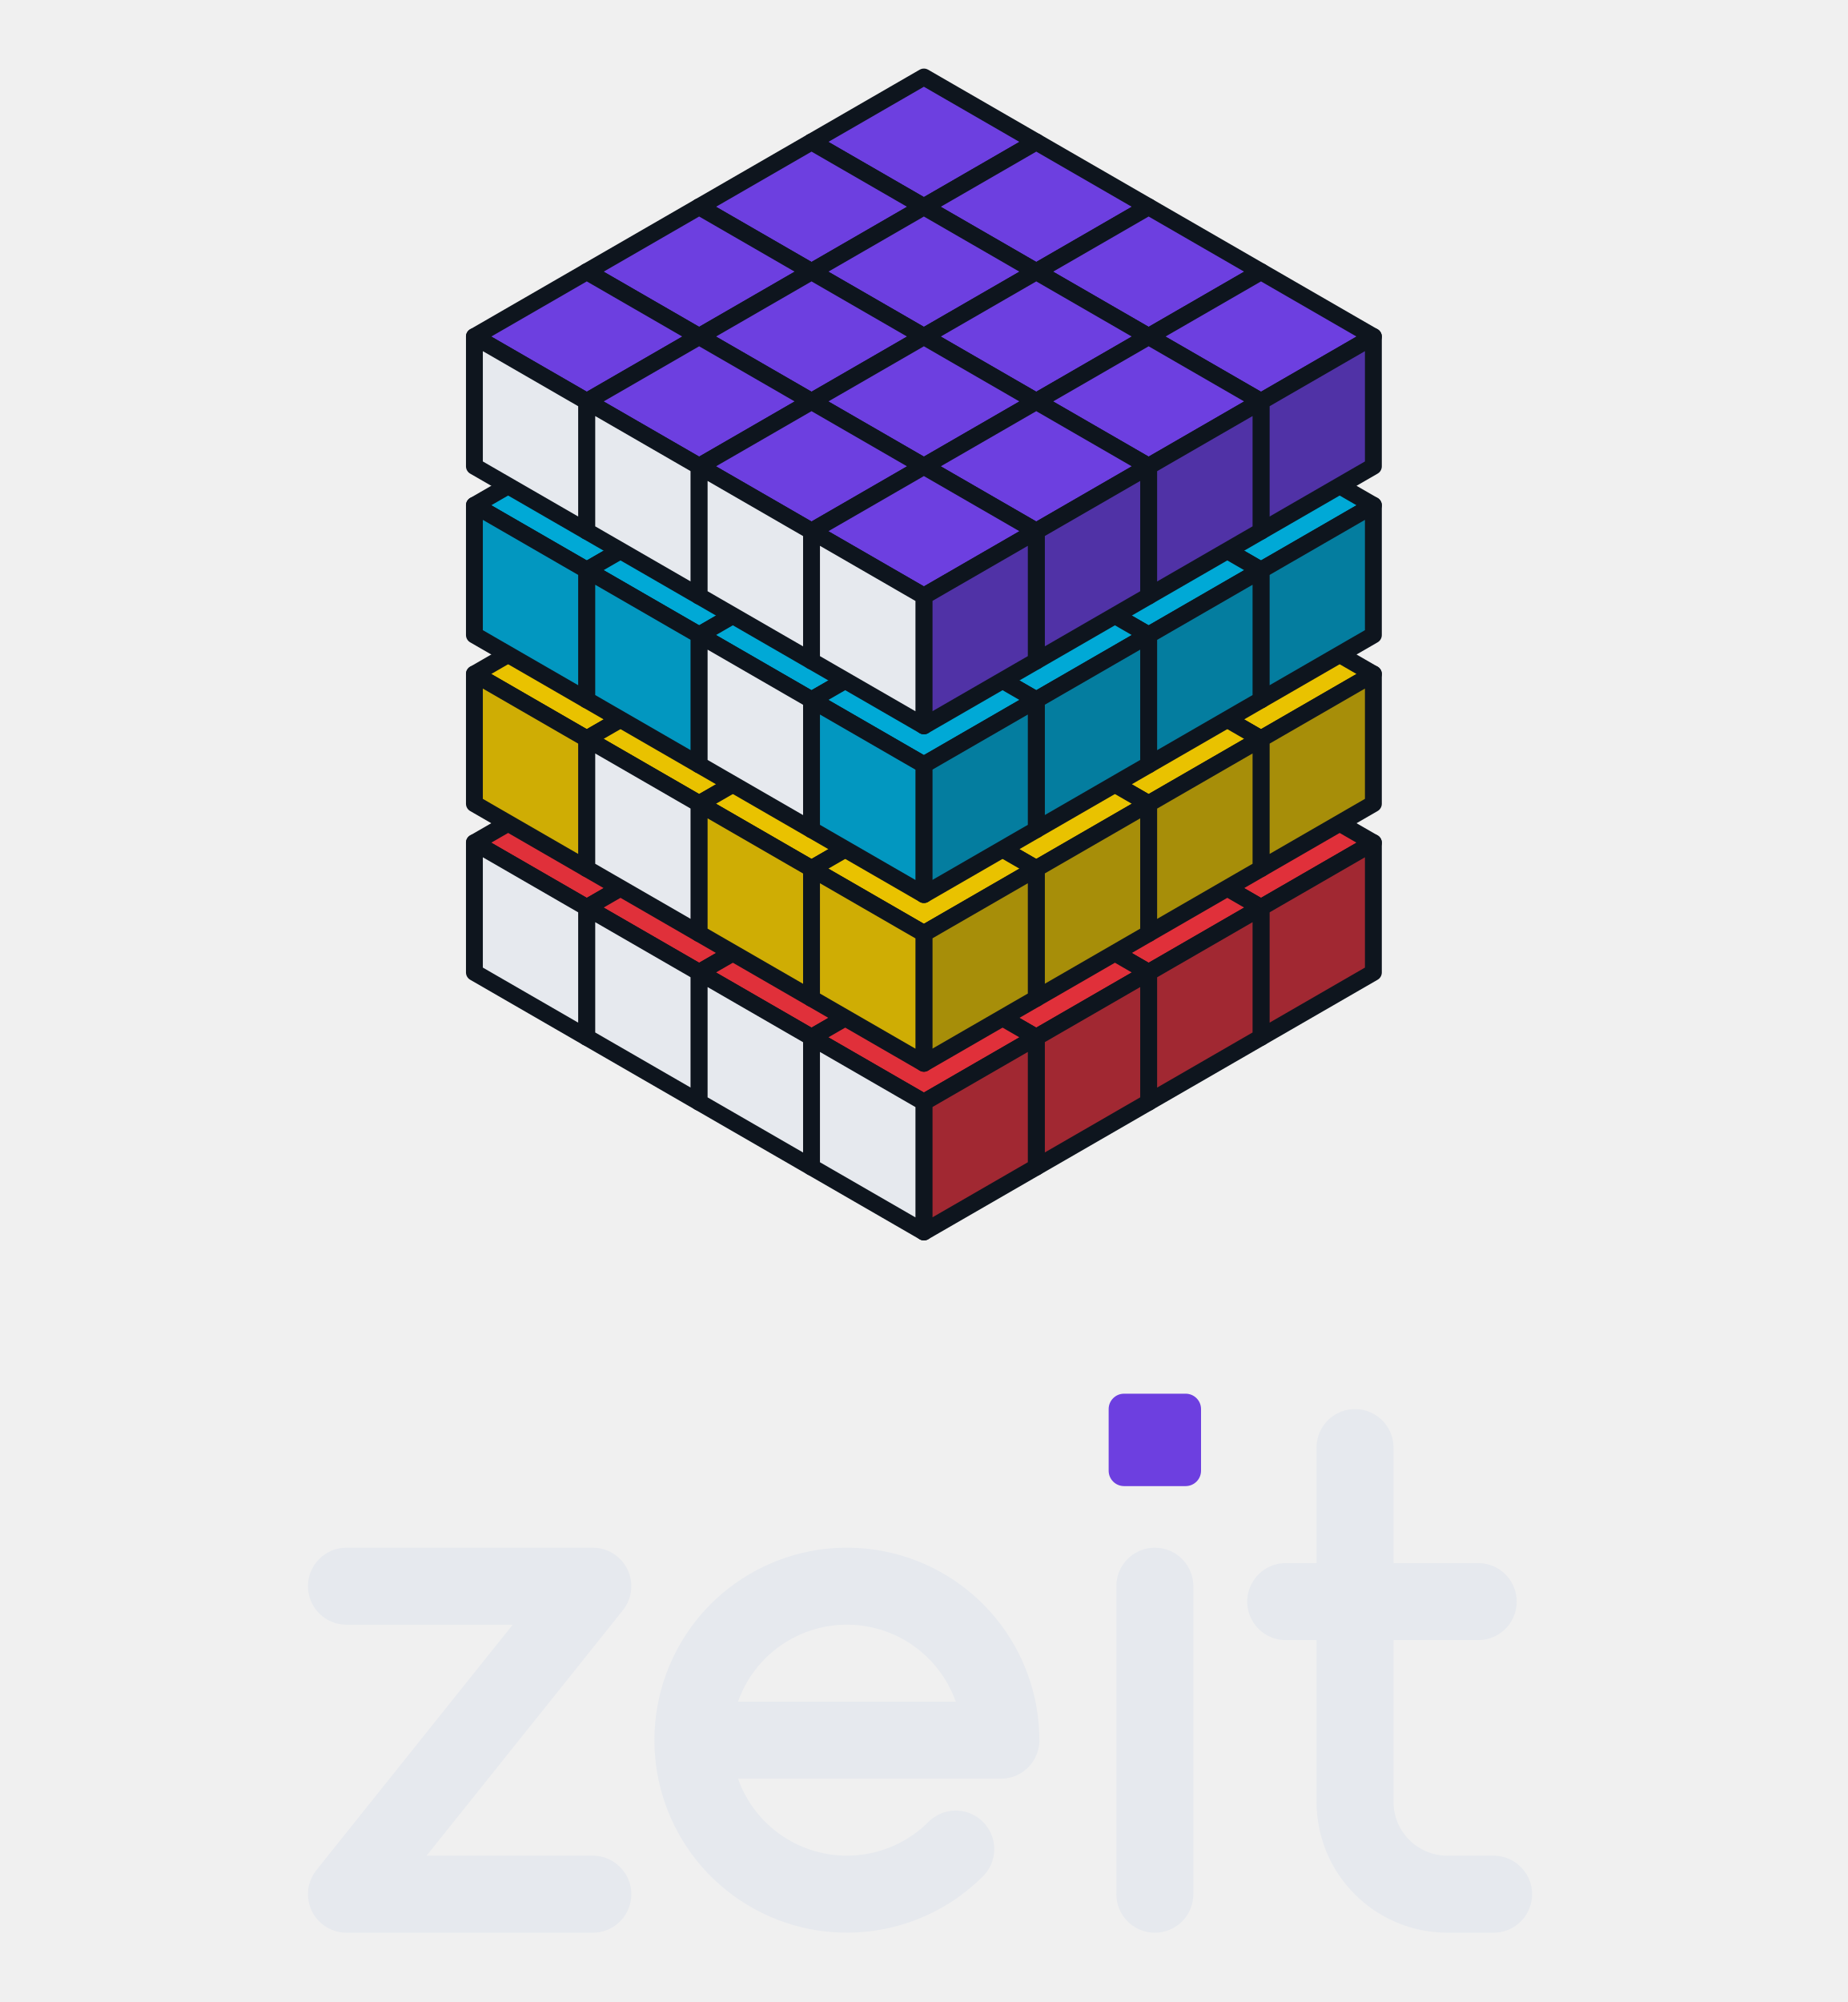
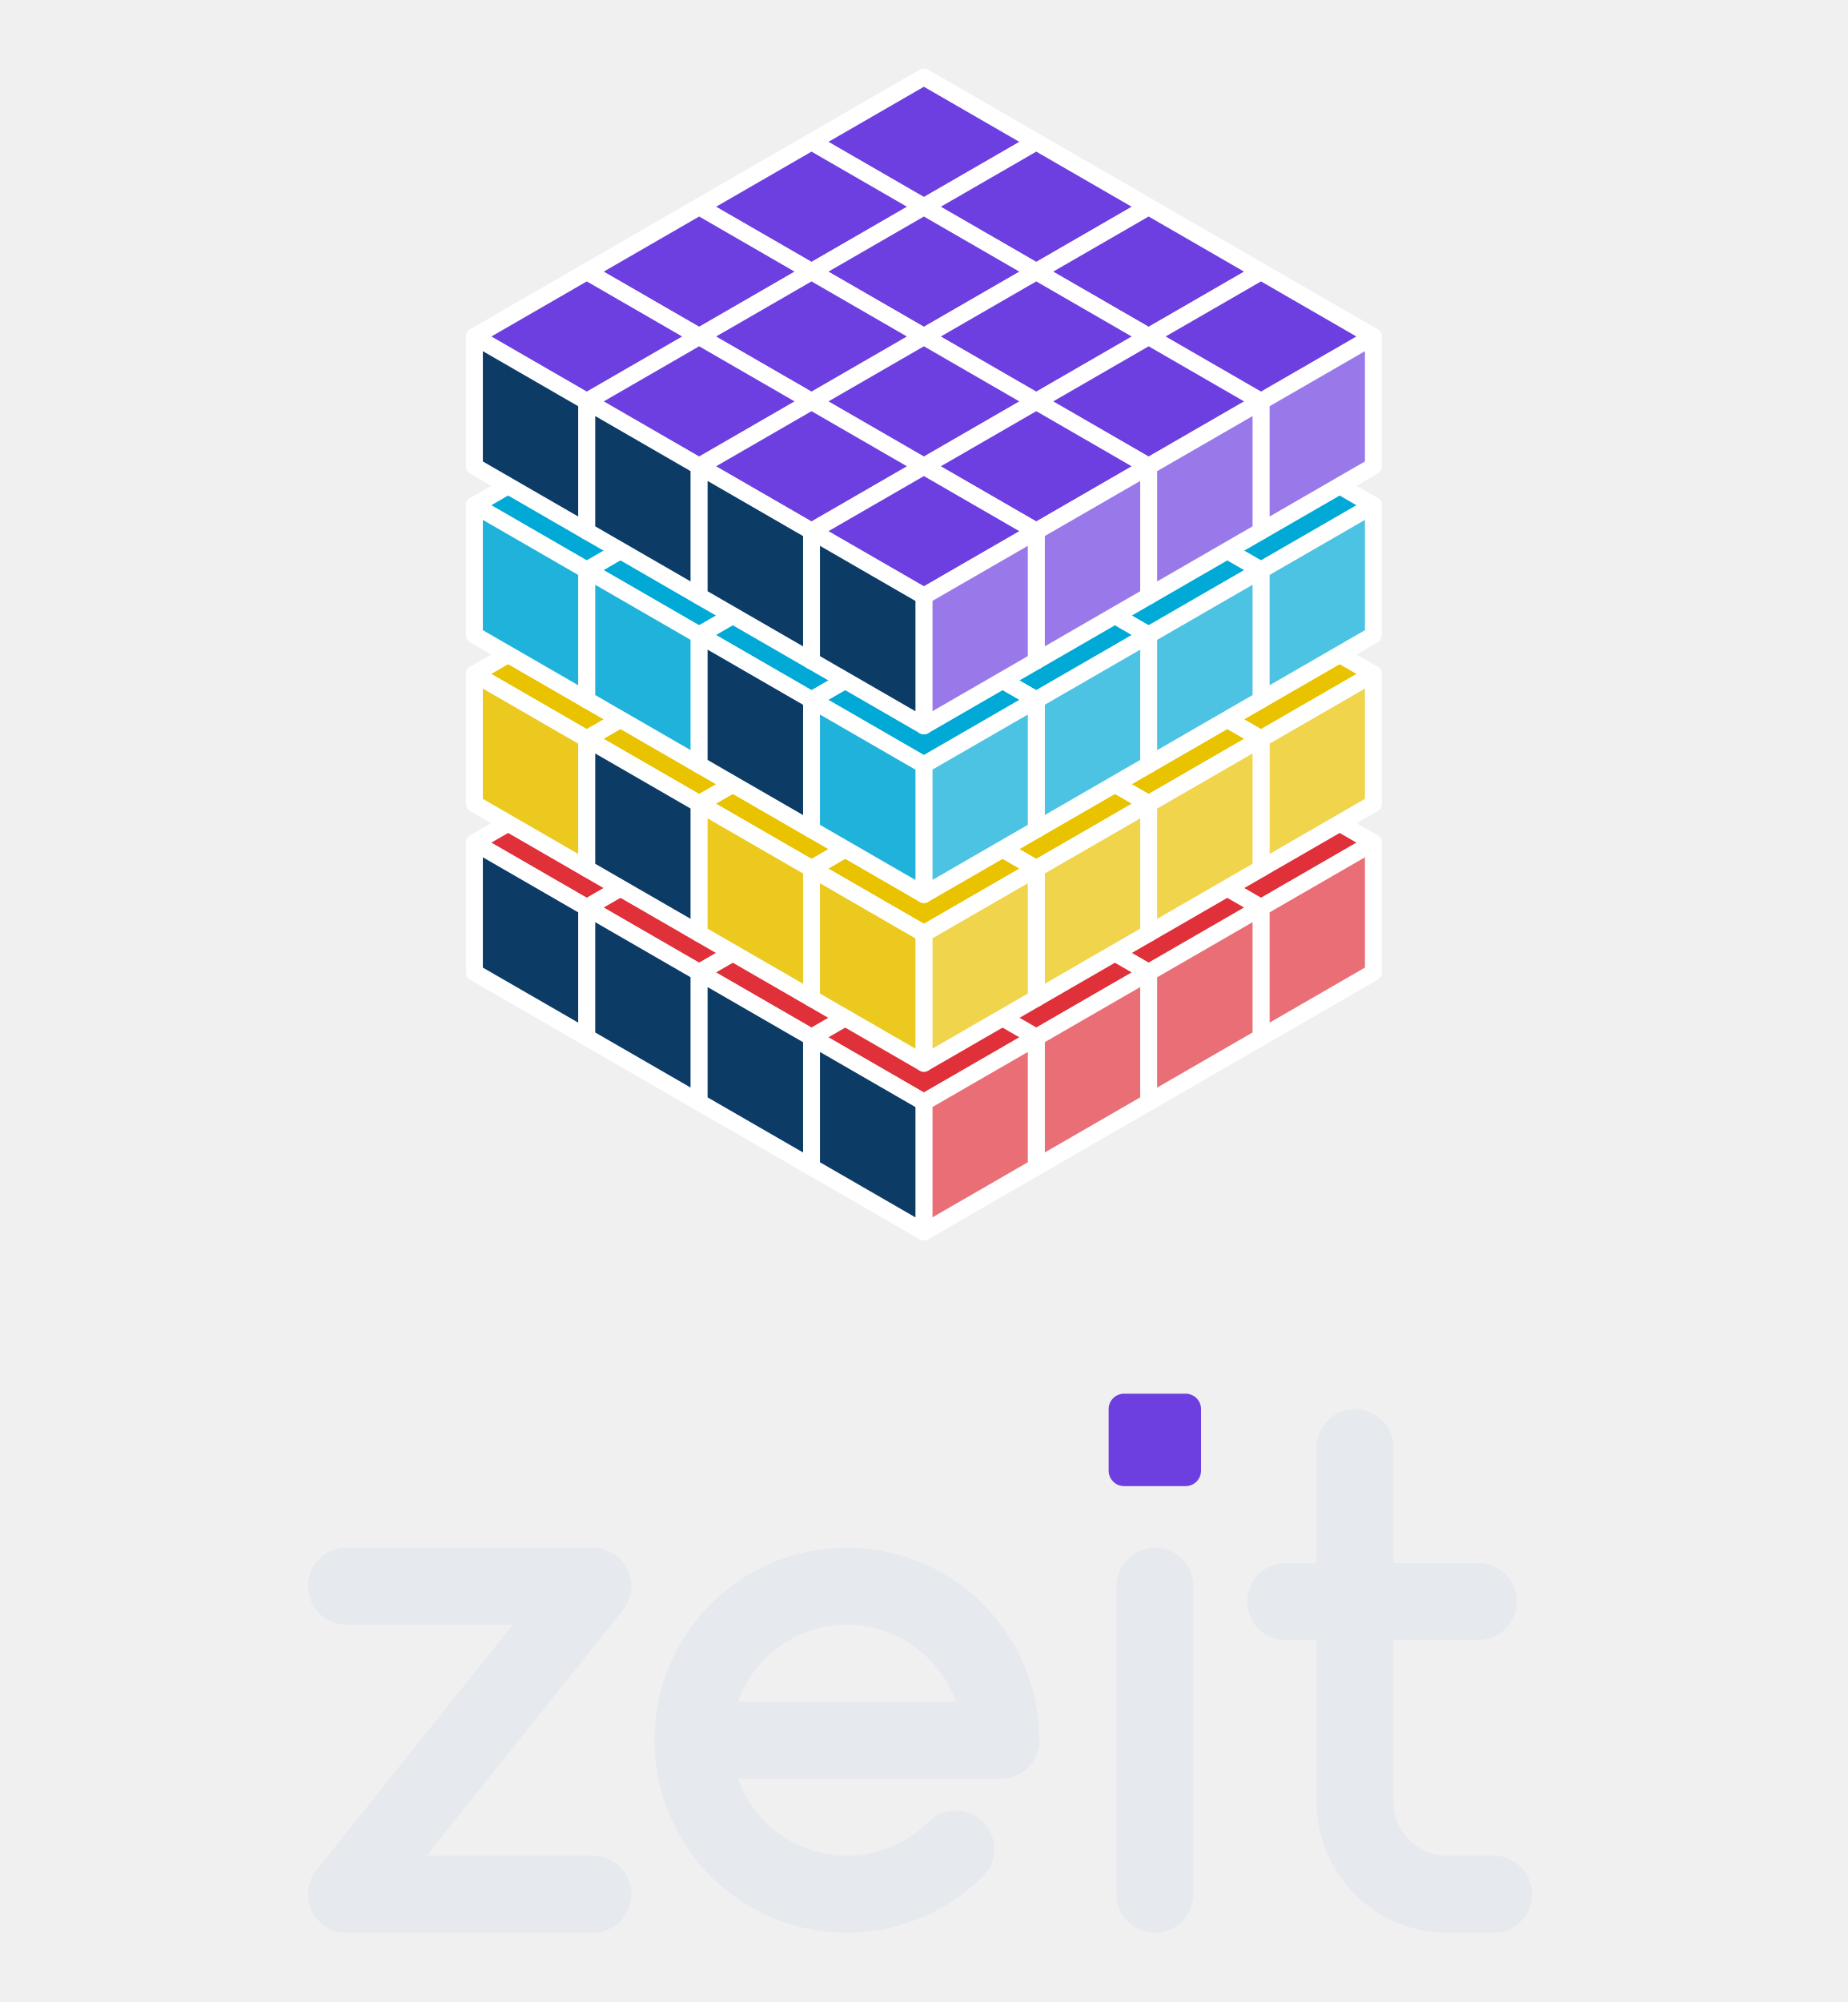
<svg xmlns="http://www.w3.org/2000/svg" viewBox="0.00 0.00 240.00 260.00" width="960" height="1040" role="img" aria-label="Zeit">
  <g transform="translate(61.62,10) scale(1.6854) translate(34.64,49.00)">
-     <g id="mark" stroke="#0E151E" stroke-width="1.3" stroke-linejoin="round">
+     <g id="mark" stroke="#FFFFFF" stroke-width="1.3" stroke-linejoin="round">
      <g id="t4">
        <g class="top">
          <polygon points="0.00,-10.00 8.66,-5.00 0.00,0.00 -8.66,-5.00" fill="#E0303A" />
          <polygon points="8.66,-5.00 17.32,0.00 8.66,5.00 0.00,0.00" fill="#E0303A" />
          <polygon points="17.32,0.00 25.98,5.00 17.32,10.00 8.66,5.00" fill="#E0303A" />
          <polygon points="25.98,5.00 34.64,10.00 25.98,15.00 17.32,10.00" fill="#E0303A" />
          <polygon points="-8.66,-5.00 0.00,0.00 -8.66,5.00 -17.32,0.00" fill="#E0303A" />
          <polygon points="0.00,0.00 8.66,5.00 0.00,10.00 -8.66,5.00" fill="#E0303A" />
          <polygon points="8.66,5.00 17.32,10.00 8.66,15.00 0.00,10.00" fill="#E0303A" />
          <polygon points="17.32,10.00 25.98,15.00 17.32,20.00 8.66,15.00" fill="#E0303A" />
          <polygon points="-17.32,0.00 -8.66,5.00 -17.32,10.00 -25.98,5.00" fill="#E0303A" />
          <polygon points="-8.66,5.00 0.00,10.00 -8.66,15.00 -17.32,10.00" fill="#E0303A" />
          <polygon points="0.00,10.00 8.66,15.00 0.00,20.00 -8.66,15.00" fill="#E0303A" />
          <polygon points="8.66,15.00 17.32,20.00 8.66,25.00 0.00,20.00" fill="#E0303A" />
          <polygon points="-25.98,5.00 -17.32,10.00 -25.98,15.00 -34.64,10.00" fill="#E0303A" />
          <polygon points="-17.32,10.00 -8.66,15.00 -17.32,20.00 -25.98,15.00" fill="#E0303A" />
          <polygon points="-8.66,15.00 0.00,20.00 -8.66,25.00 -17.32,20.00" fill="#E0303A" />
          <polygon points="0.00,20.00 8.66,25.00 0.00,30.00 -8.66,25.00" fill="#E0303A" />
        </g>
        <g class="right">
-           <polygon points="34.64,10.00 25.98,15.00 25.98,25.00 34.64,20.00" fill="#A12832" />
-           <polygon points="25.98,15.00 17.32,20.00 17.32,30.00 25.98,25.00" fill="#A12832" />
-           <polygon points="17.32,20.00 8.66,25.00 8.66,35.00 17.32,30.00" fill="#A12832" />
-           <polygon points="8.66,25.00 0.00,30.00 0.00,40.00 8.66,35.00" fill="#A12832" />
+           <polygon points="34.64,10.00 25.98,15.00 25.98,25.00 34.64,20.00" fill="#E96E75" />
+           <polygon points="25.98,15.00 17.32,20.00 17.32,30.00 25.98,25.00" fill="#E96E75" />
+           <polygon points="17.32,20.00 8.66,25.00 8.66,35.00 17.32,30.00" fill="#E96E75" />
+           <polygon points="8.66,25.00 0.00,30.00 0.00,40.00 8.66,35.00" fill="#E96E75" />
        </g>
        <g class="front">
-           <polygon class="z" points="-34.64,10.00 -25.98,15.00 -25.98,25.00 -34.64,20.00" fill="#E6E9EE" />
-           <polygon class="z" points="-25.98,15.00 -17.32,20.00 -17.32,30.00 -25.98,25.00" fill="#E6E9EE" />
-           <polygon class="z" points="-17.32,20.00 -8.66,25.00 -8.66,35.00 -17.32,30.00" fill="#E6E9EE" />
-           <polygon class="z" points="-8.66,25.00 0.00,30.00 0.00,40.00 -8.66,35.00" fill="#E6E9EE" />
+           <polygon class="z" points="-34.64,10.00 -25.98,15.00 -25.98,25.00 -34.64,20.00" fill="#0C3B66" />
+           <polygon class="z" points="-25.98,15.00 -17.32,20.00 -17.32,30.00 -25.98,25.00" fill="#0C3B66" />
+           <polygon class="z" points="-17.32,20.00 -8.66,25.00 -8.66,35.00 -17.32,30.00" fill="#0C3B66" />
+           <polygon class="z" points="-8.66,25.00 0.00,30.00 0.00,40.00 -8.66,35.00" fill="#0C3B66" />
        </g>
      </g>
      <g id="t3">
        <g class="top">
          <polygon points="0.00,-23.00 8.66,-18.00 0.00,-13.00 -8.66,-18.00" fill="#E9C200" />
          <polygon points="8.66,-18.00 17.32,-13.00 8.66,-8.00 0.00,-13.00" fill="#E9C200" />
          <polygon points="17.32,-13.00 25.98,-8.00 17.32,-3.00 8.66,-8.00" fill="#E9C200" />
          <polygon points="25.98,-8.00 34.64,-3.00 25.98,2.00 17.32,-3.00" fill="#E9C200" />
          <polygon points="-8.66,-18.00 0.00,-13.00 -8.66,-8.00 -17.32,-13.00" fill="#E9C200" />
          <polygon points="0.00,-13.00 8.66,-8.00 0.00,-3.00 -8.66,-8.00" fill="#E9C200" />
          <polygon points="8.66,-8.00 17.32,-3.00 8.66,2.00 0.00,-3.00" fill="#E9C200" />
          <polygon points="17.32,-3.00 25.98,2.00 17.32,7.00 8.66,2.00" fill="#E9C200" />
          <polygon points="-17.32,-13.00 -8.66,-8.00 -17.32,-3.00 -25.98,-8.00" fill="#E9C200" />
          <polygon points="-8.66,-8.00 0.00,-3.00 -8.66,2.00 -17.32,-3.00" fill="#E9C200" />
          <polygon points="0.00,-3.00 8.66,2.00 0.00,7.00 -8.66,2.00" fill="#E9C200" />
          <polygon points="8.66,2.00 17.32,7.00 8.66,12.00 0.00,7.00" fill="#E9C200" />
          <polygon points="-25.98,-8.00 -17.32,-3.00 -25.98,2.00 -34.64,-3.00" fill="#E9C200" />
          <polygon points="-17.32,-3.00 -8.66,2.00 -17.32,7.00 -25.98,2.00" fill="#E9C200" />
          <polygon points="-8.66,2.00 0.00,7.00 -8.66,12.00 -17.32,7.00" fill="#E9C200" />
          <polygon points="0.00,7.00 8.66,12.00 0.00,17.00 -8.66,12.00" fill="#E9C200" />
        </g>
        <g class="right">
-           <polygon points="34.64,-3.00 25.98,2.00 25.98,12.00 34.64,7.00" fill="#A78E09" />
-           <polygon points="25.98,2.00 17.32,7.00 17.32,17.00 25.98,12.00" fill="#A78E09" />
-           <polygon points="17.32,7.00 8.66,12.00 8.66,22.00 17.32,17.00" fill="#A78E09" />
-           <polygon points="8.66,12.00 0.00,17.00 0.00,27.00 8.66,22.00" fill="#A78E09" />
+           <polygon points="34.64,-3.00 25.98,2.00 25.98,12.00 34.64,7.00" fill="#F0D44C" />
+           <polygon points="25.98,2.00 17.32,7.00 17.32,17.00 25.98,12.00" fill="#F0D44C" />
+           <polygon points="17.32,7.00 8.66,12.00 8.66,22.00 17.32,17.00" fill="#F0D44C" />
+           <polygon points="8.66,12.00 0.00,17.00 0.00,27.00 8.66,22.00" fill="#F0D44C" />
        </g>
        <g class="front">
-           <polygon points="-34.64,-3.00 -25.98,2.00 -25.98,12.00 -34.64,7.00" fill="#CFAD04" />
-           <polygon class="z" points="-25.98,2.00 -17.32,7.00 -17.32,17.00 -25.98,12.00" fill="#E6E9EE" />
-           <polygon points="-17.32,7.00 -8.66,12.00 -8.66,22.00 -17.32,17.00" fill="#CFAD04" />
-           <polygon points="-8.66,12.00 0.00,17.00 0.00,27.00 -8.66,22.00" fill="#CFAD04" />
+           <polygon points="-34.64,-3.00 -25.98,2.00 -25.98,12.00 -34.64,7.00" fill="#ECC91F" />
+           <polygon class="z" points="-25.98,2.00 -17.32,7.00 -17.32,17.00 -25.98,12.00" fill="#0C3B66" />
+           <polygon points="-17.32,7.00 -8.66,12.00 -8.66,22.00 -17.32,17.00" fill="#ECC91F" />
+           <polygon points="-8.66,12.00 0.00,17.00 0.00,27.00 -8.66,22.00" fill="#ECC91F" />
        </g>
      </g>
      <g id="t2">
        <g class="top">
          <polygon points="0.00,-36.00 8.66,-31.00 0.00,-26.00 -8.66,-31.00" fill="#00A9D6" />
          <polygon points="8.66,-31.00 17.32,-26.00 8.66,-21.00 0.00,-26.00" fill="#00A9D6" />
          <polygon points="17.32,-26.00 25.98,-21.00 17.32,-16.00 8.66,-21.00" fill="#00A9D6" />
          <polygon points="25.98,-21.00 34.64,-16.00 25.98,-11.00 17.32,-16.00" fill="#00A9D6" />
          <polygon points="-8.66,-31.00 0.00,-26.00 -8.66,-21.00 -17.32,-26.00" fill="#00A9D6" />
          <polygon points="0.00,-26.00 8.66,-21.00 0.00,-16.00 -8.66,-21.00" fill="#00A9D6" />
          <polygon points="8.66,-21.00 17.32,-16.00 8.66,-11.00 0.00,-16.00" fill="#00A9D6" />
          <polygon points="17.32,-16.00 25.98,-11.00 17.32,-6.00 8.66,-11.00" fill="#00A9D6" />
          <polygon points="-17.32,-26.00 -8.66,-21.00 -17.32,-16.00 -25.98,-21.00" fill="#00A9D6" />
          <polygon points="-8.66,-21.00 0.00,-16.00 -8.66,-11.00 -17.32,-16.00" fill="#00A9D6" />
          <polygon points="0.00,-16.00 8.66,-11.00 0.00,-6.00 -8.66,-11.00" fill="#00A9D6" />
          <polygon points="8.66,-11.00 17.32,-6.00 8.66,-1.00 0.00,-6.00" fill="#00A9D6" />
          <polygon points="-25.98,-21.00 -17.32,-16.00 -25.98,-11.00 -34.64,-16.00" fill="#00A9D6" />
          <polygon points="-17.32,-16.00 -8.66,-11.00 -17.32,-6.00 -25.98,-11.00" fill="#00A9D6" />
          <polygon points="-8.66,-11.00 0.00,-6.00 -8.66,-1.00 -17.32,-6.00" fill="#00A9D6" />
          <polygon points="0.00,-6.00 8.66,-1.00 0.00,4.00 -8.66,-1.00" fill="#00A9D6" />
        </g>
        <g class="right">
-           <polygon points="34.64,-16.00 25.98,-11.00 25.98,-1.00 34.64,-6.00" fill="#047D9F" />
-           <polygon points="25.98,-11.00 17.32,-6.00 17.32,4.00 25.98,-1.00" fill="#047D9F" />
-           <polygon points="17.32,-6.00 8.66,-1.00 8.66,9.00 17.32,4.00" fill="#047D9F" />
-           <polygon points="8.66,-1.00 0.00,4.00 0.00,14.00 8.66,9.00" fill="#047D9F" />
+           <polygon points="34.64,-16.00 25.98,-11.00 25.98,-1.00 34.64,-6.00" fill="#4CC3E2" />
+           <polygon points="25.98,-11.00 17.32,-6.00 17.32,4.00 25.98,-1.00" fill="#4CC3E2" />
+           <polygon points="17.32,-6.00 8.66,-1.00 8.66,9.00 17.32,4.00" fill="#4CC3E2" />
+           <polygon points="8.66,-1.00 0.00,4.00 0.00,14.00 8.66,9.00" fill="#4CC3E2" />
        </g>
        <g class="front">
-           <polygon points="-34.64,-16.00 -25.98,-11.00 -25.98,-1.00 -34.64,-6.00" fill="#0297C0" />
-           <polygon points="-25.98,-11.00 -17.32,-6.00 -17.32,4.00 -25.98,-1.00" fill="#0297C0" />
-           <polygon class="z" points="-17.32,-6.00 -8.66,-1.00 -8.66,9.00 -17.32,4.00" fill="#E6E9EE" />
-           <polygon points="-8.66,-1.00 0.00,4.00 0.00,14.00 -8.66,9.00" fill="#0297C0" />
+           <polygon points="-34.64,-16.00 -25.98,-11.00 -25.98,-1.00 -34.64,-6.00" fill="#1FB3DB" />
+           <polygon points="-25.98,-11.00 -17.32,-6.00 -17.32,4.00 -25.98,-1.00" fill="#1FB3DB" />
+           <polygon class="z" points="-17.32,-6.00 -8.66,-1.00 -8.66,9.00 -17.32,4.00" fill="#0C3B66" />
+           <polygon points="-8.66,-1.00 0.00,4.00 0.00,14.00 -8.66,9.00" fill="#1FB3DB" />
        </g>
      </g>
      <g id="t1">
        <g class="top">
          <polygon points="0.00,-49.00 8.66,-44.00 0.00,-39.00 -8.66,-44.00" fill="#6D3FE0" />
          <polygon points="8.66,-44.00 17.32,-39.00 8.66,-34.00 0.00,-39.00" fill="#6D3FE0" />
          <polygon points="17.32,-39.00 25.98,-34.00 17.32,-29.00 8.66,-34.00" fill="#6D3FE0" />
          <polygon points="25.98,-34.00 34.64,-29.00 25.98,-24.00 17.32,-29.00" fill="#6D3FE0" />
          <polygon points="-8.66,-44.00 0.00,-39.00 -8.66,-34.00 -17.32,-39.00" fill="#6D3FE0" />
          <polygon points="0.00,-39.00 8.66,-34.00 0.00,-29.00 -8.66,-34.00" fill="#6D3FE0" />
          <polygon points="8.66,-34.00 17.32,-29.00 8.66,-24.00 0.00,-29.00" fill="#6D3FE0" />
          <polygon points="17.32,-29.00 25.98,-24.00 17.32,-19.00 8.66,-24.00" fill="#6D3FE0" />
          <polygon points="-17.32,-39.00 -8.66,-34.00 -17.32,-29.00 -25.98,-34.00" fill="#6D3FE0" />
          <polygon points="-8.66,-34.00 0.00,-29.00 -8.66,-24.00 -17.32,-29.00" fill="#6D3FE0" />
          <polygon points="0.00,-29.00 8.66,-24.00 0.00,-19.00 -8.66,-24.00" fill="#6D3FE0" />
          <polygon points="8.66,-24.00 17.32,-19.00 8.66,-14.00 0.00,-19.00" fill="#6D3FE0" />
          <polygon points="-25.98,-34.00 -17.32,-29.00 -25.98,-24.00 -34.64,-29.00" fill="#6D3FE0" />
          <polygon points="-17.32,-29.00 -8.66,-24.00 -17.32,-19.00 -25.98,-24.00" fill="#6D3FE0" />
          <polygon points="-8.66,-24.00 0.00,-19.00 -8.66,-14.00 -17.32,-19.00" fill="#6D3FE0" />
          <polygon points="0.00,-19.00 8.66,-14.00 0.00,-9.00 -8.66,-14.00" fill="#6D3FE0" />
        </g>
        <g class="right">
-           <polygon points="34.64,-29.00 25.98,-24.00 25.98,-14.00 34.64,-19.00" fill="#5032A6" />
-           <polygon points="25.98,-24.00 17.32,-19.00 17.32,-9.00 25.98,-14.00" fill="#5032A6" />
-           <polygon points="17.32,-19.00 8.66,-14.00 8.66,-4.00 17.32,-9.00" fill="#5032A6" />
-           <polygon points="8.66,-14.00 0.00,-9.00 0.00,1.00 8.66,-4.00" fill="#5032A6" />
+           <polygon points="34.64,-29.00 25.98,-24.00 25.98,-14.00 34.64,-19.00" fill="#9979E9" />
+           <polygon points="25.98,-24.00 17.32,-19.00 17.32,-9.00 25.98,-14.00" fill="#9979E9" />
+           <polygon points="17.32,-19.00 8.66,-14.00 8.66,-4.00 17.32,-9.00" fill="#9979E9" />
+           <polygon points="8.66,-14.00 0.00,-9.00 0.00,1.00 8.66,-4.00" fill="#9979E9" />
        </g>
        <g class="front">
-           <polygon class="z" points="-34.64,-29.00 -25.98,-24.00 -25.98,-14.00 -34.64,-19.00" fill="#E6E9EE" />
-           <polygon class="z" points="-25.98,-24.00 -17.32,-19.00 -17.32,-9.00 -25.98,-14.00" fill="#E6E9EE" />
-           <polygon class="z" points="-17.32,-19.00 -8.66,-14.00 -8.66,-4.00 -17.32,-9.00" fill="#E6E9EE" />
-           <polygon class="z" points="-8.66,-14.00 0.00,-9.00 0.00,1.00 -8.66,-4.00" fill="#E6E9EE" />
+           <polygon class="z" points="-34.64,-29.00 -25.98,-24.00 -25.98,-14.00 -34.64,-19.00" fill="#0C3B66" />
+           <polygon class="z" points="-25.98,-24.00 -17.32,-19.00 -17.32,-9.00 -25.98,-14.00" fill="#0C3B66" />
+           <polygon class="z" points="-17.32,-19.00 -8.66,-14.00 -8.66,-4.00 -17.32,-9.00" fill="#0C3B66" />
+           <polygon class="z" points="-8.66,-14.00 0.00,-9.00 0.00,1.00 -8.66,-4.00" fill="#0C3B66" />
        </g>
      </g>
    </g>
  </g>
  <g transform="translate(40.00,172)">
    <g id="wordmark">
      <path id="z" d="M5 34 H37 L5 74 H37" fill="none" stroke="#E6E9EE" stroke-width="10" stroke-linecap="round" stroke-linejoin="round" />
      <path id="e" d="M50 54 H90 A20 20 0 1 0 84.14 68.14" fill="none" stroke="#E6E9EE" stroke-width="10" stroke-linecap="round" stroke-linejoin="round" />
      <path id="i" d="M110 34 V74" fill="none" stroke="#E6E9EE" stroke-width="10" stroke-linecap="round" stroke-linejoin="round" />
      <rect id="i-dot" x="104" y="9" width="12" height="12" rx="2" fill="#6D3FE0" />
      <path id="t" d="M136 16 V62 A12 12 0 0 0 148 74 H154" fill="none" stroke="#E6E9EE" stroke-width="10" stroke-linecap="round" stroke-linejoin="round" />
      <path id="t-bar" d="M127 36 H152" fill="none" stroke="#E6E9EE" stroke-width="10" stroke-linecap="round" stroke-linejoin="round" />
    </g>
  </g>
</svg>
